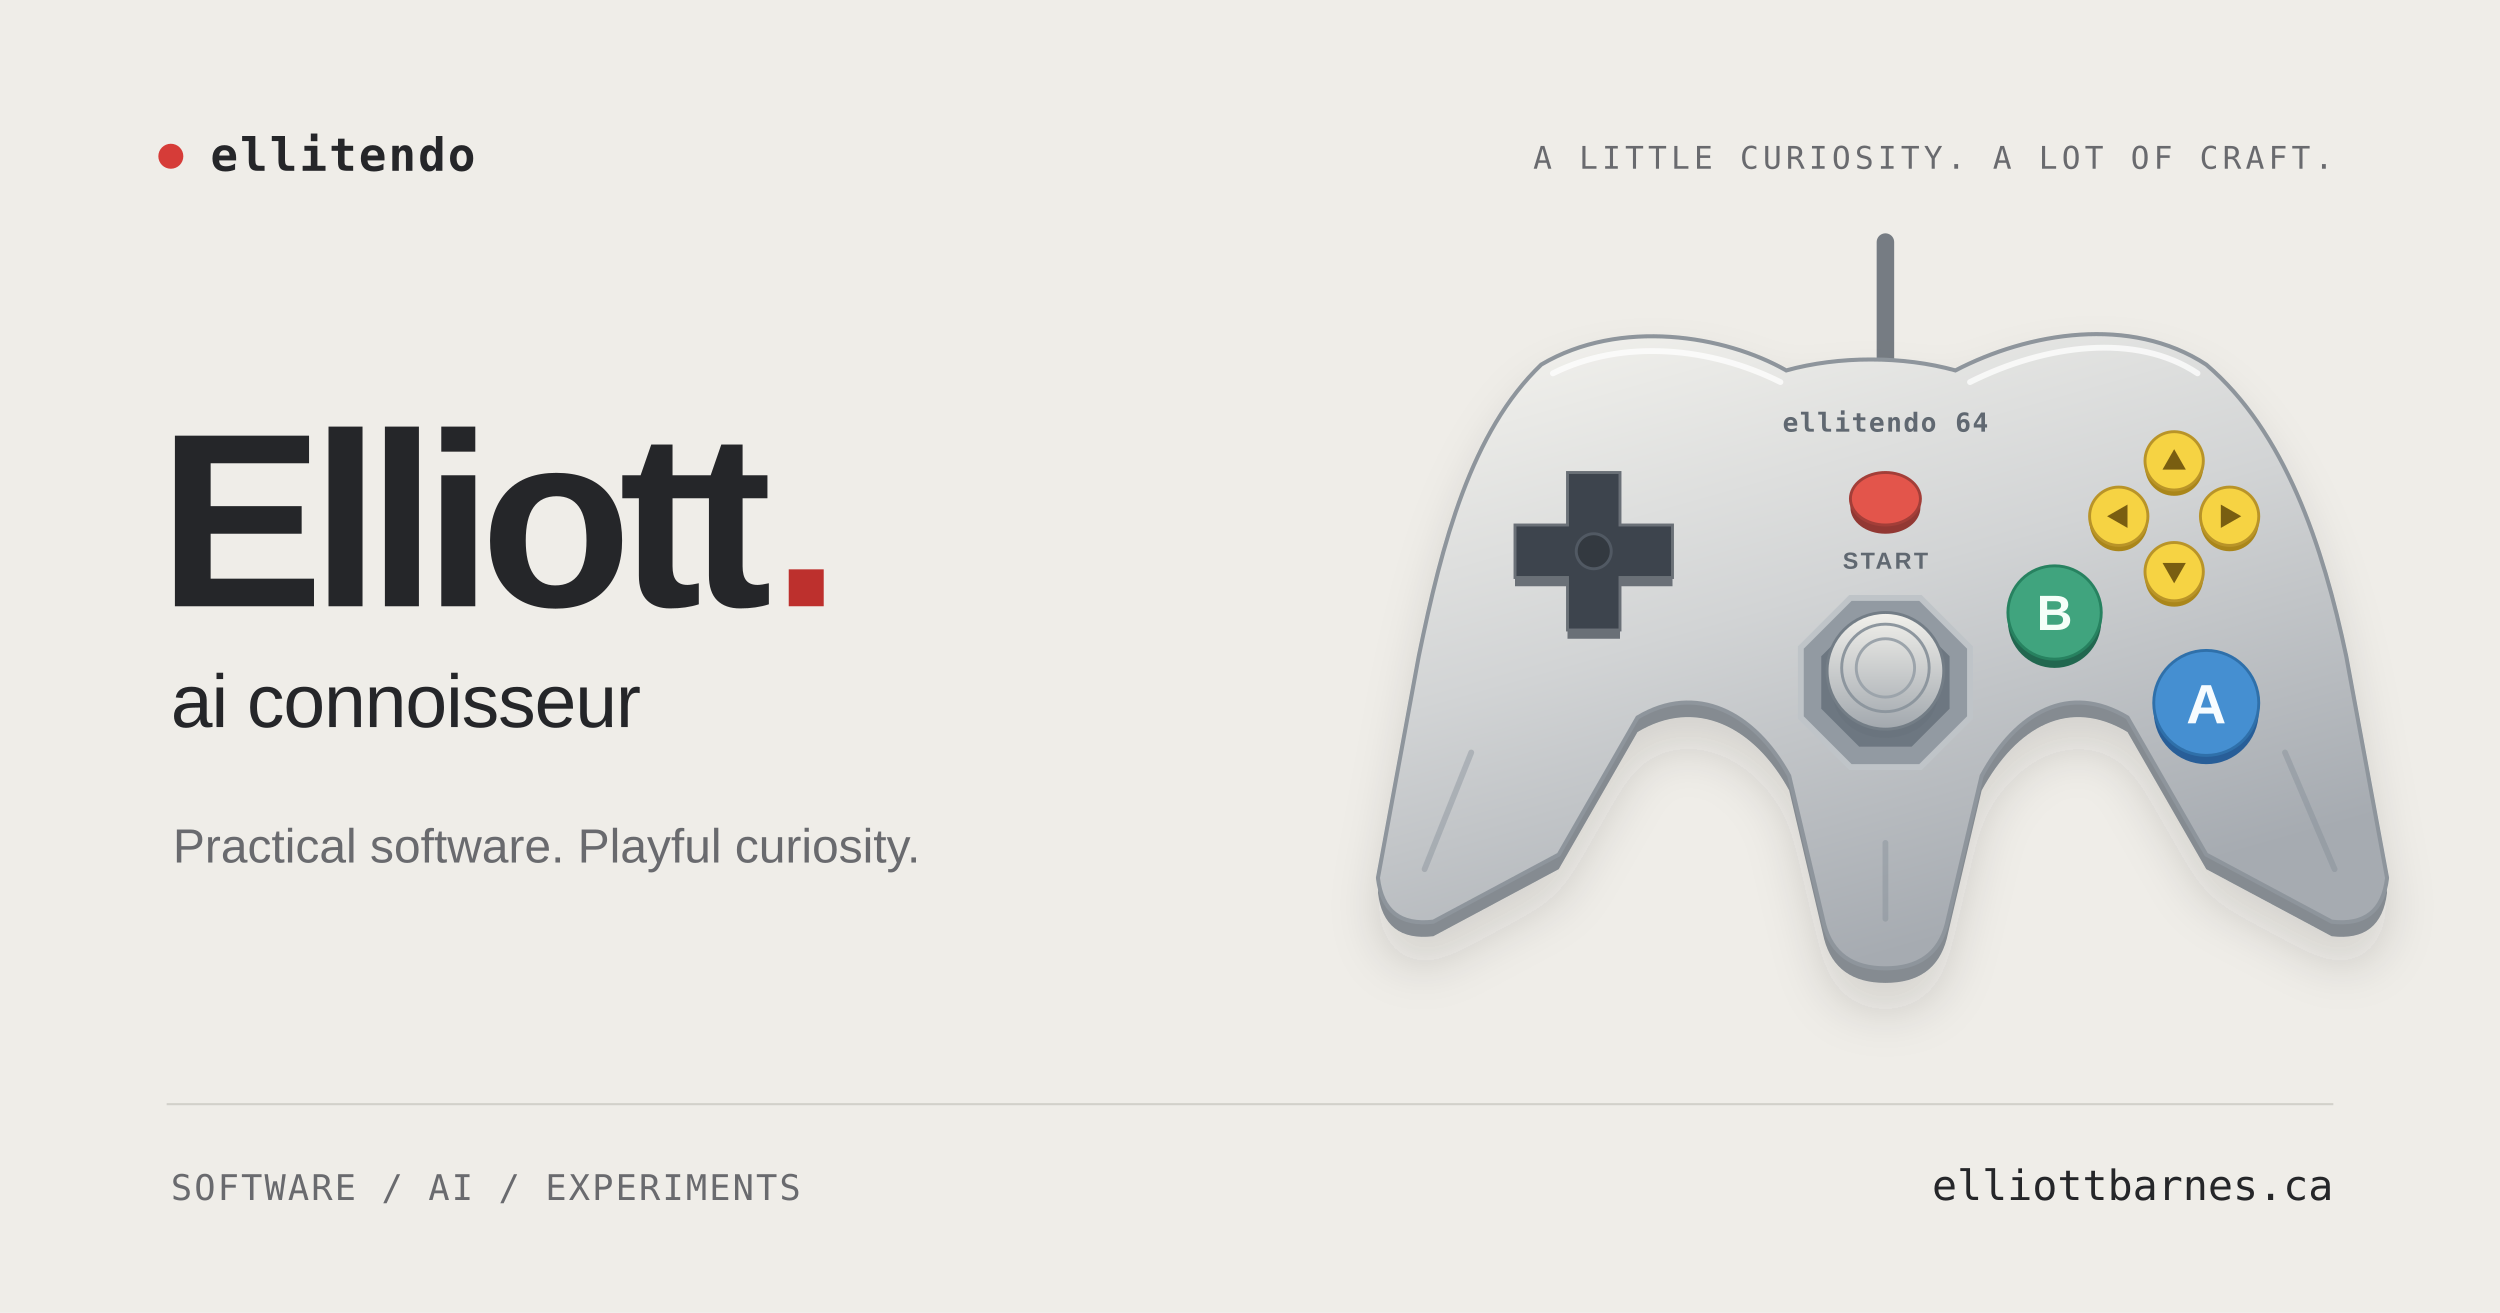
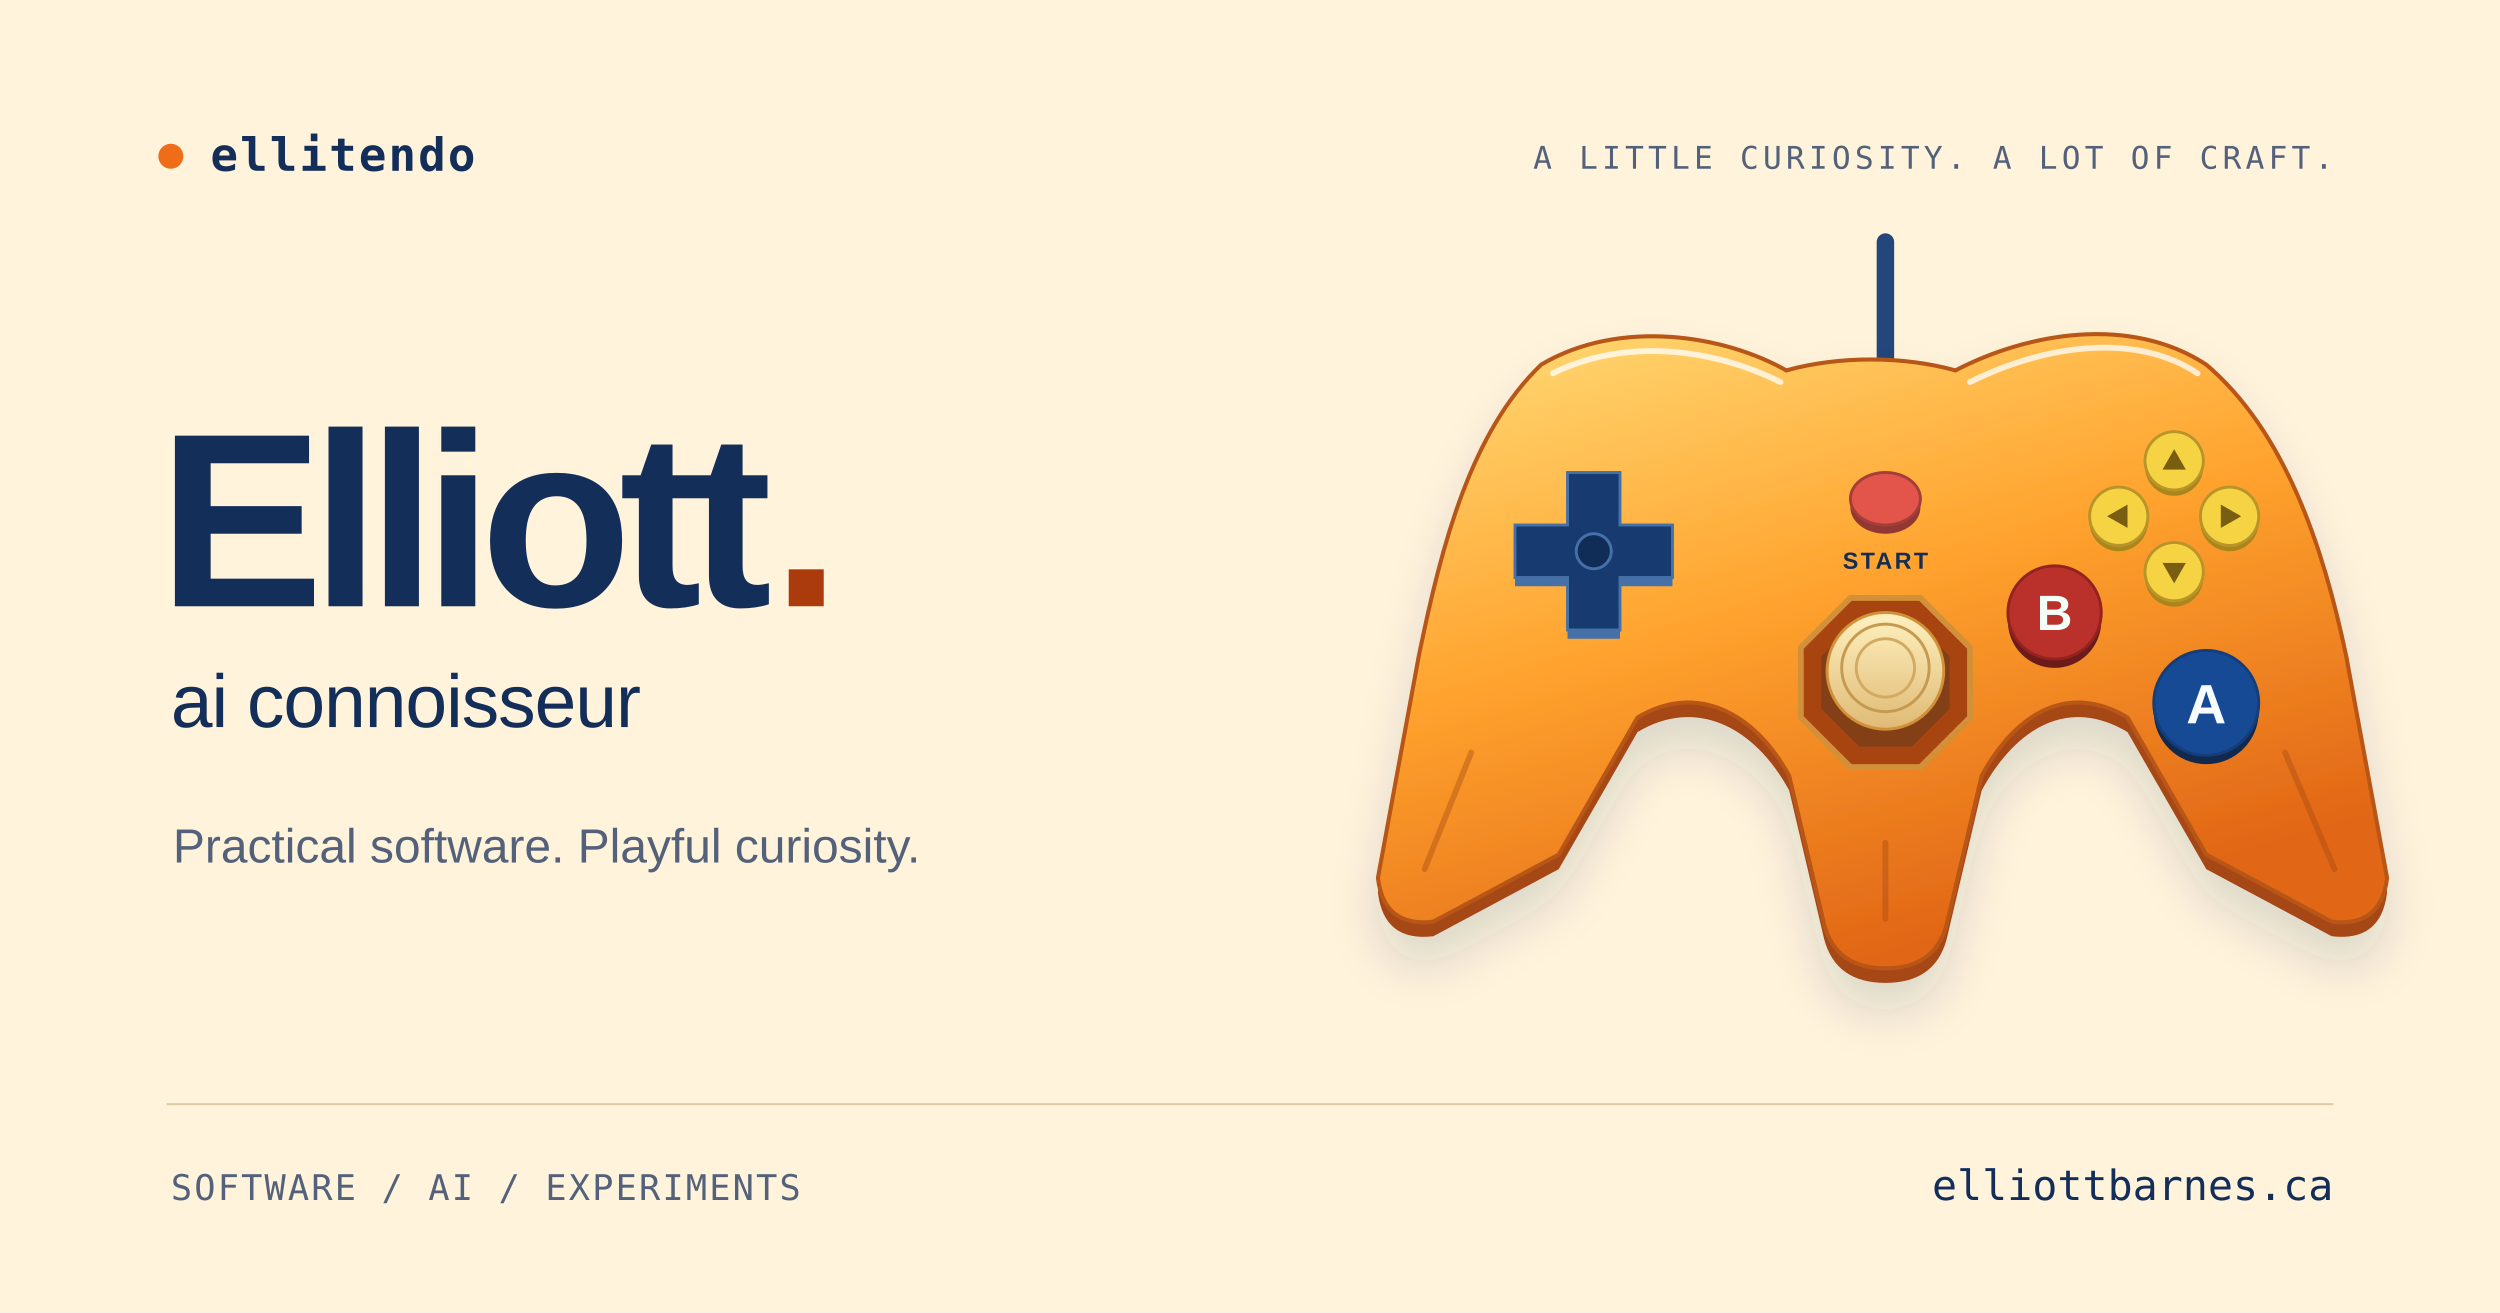
<svg xmlns="http://www.w3.org/2000/svg" width="1200" height="630" viewBox="0 0 1200 630" role="img" aria-labelledby="title desc">
  <defs>
    <linearGradient id="shell-color" x1="0" y1="0" x2=".45" y2="1">
-       <stop stop-color="#f5f4ef" />
-       <stop offset=".5" stop-color="#d2d4d5" />
-       <stop offset="1" stop-color="#a6abb1" />
+       <stop stop-color="#ffdc78" />
+       <stop offset=".5" stop-color="#ffa32e" />
+       <stop offset="1" stop-color="#e16616" />
    </linearGradient>
    <linearGradient id="stick-color" x1="0" y1="0" x2="0" y2="1">
-       <stop stop-color="#f2f1ec" />
-       <stop offset="1" stop-color="#a2a8ae" />
+       <stop stop-color="#fff1bf" />
+       <stop offset="1" stop-color="#dfba75" />
    </linearGradient>
    <filter id="shadow" x="-20%" y="-20%" width="140%" height="160%">
-       <feDropShadow dx="0" dy="10" stdDeviation="8" flood-color="#252629" flood-opacity=".14" />
+       <feDropShadow dx="0" dy="10" stdDeviation="8" flood-color="#132e59" flood-opacity=".14" />
    </filter>
    <path id="controller-shell" d="M77 45C104 29 140 35 161 47C179 42 201 42 219 47C244 34 279 28 305 45C332 68 345 107 353 145L367 221Q365 238 348 236L305 213L278 166C258 154 240 164 228 186L216 237Q212 252 195 252Q178 252 174 237L162 186C150 164 130 154 110 166L83 213L40 236Q23 238 21 221L35 145C43 106 53 68 77 45Z" />
  </defs>
-   <rect width="1200" height="630" fill="#efede8" />
-   <circle cx="82" cy="75" r="6" fill="#d63c38" />
-   <text x="101" y="82" fill="#252629" font-family="monospace" font-size="22" font-weight="700" letter-spacing="1">ellitendo</text>
-   <text x="1120" y="81" text-anchor="end" fill="#696a6e" font-family="monospace" font-size="15" letter-spacing="2">A LITTLE CURIOSITY. A LOT OF CRAFT.</text>
-   <text x="76" y="291" fill="#252629" font-family="Arial, Helvetica, sans-serif" font-size="119" font-weight="700" letter-spacing="-6">Elliott<tspan fill="#bd302d">.</tspan>
+   <rect width="1200" height="630" fill="#fff3dc" />
+   <circle cx="82" cy="75" r="6" fill="#ef6c18" />
+   <text x="101" y="82" fill="#132e59" font-family="monospace" font-size="22" font-weight="700" letter-spacing="1">ellitendo</text>
+   <text x="1120" y="81" text-anchor="end" fill="#53627a" font-family="monospace" font-size="15" letter-spacing="2">A LITTLE CURIOSITY. A LOT OF CRAFT.</text>
+   <text x="76" y="291" fill="#132e59" font-family="Arial, Helvetica, sans-serif" font-size="119" font-weight="700" letter-spacing="-6">Elliott<tspan fill="#ab3b0c">.</tspan>
  </text>
-   <text x="82" y="349" fill="#252629" font-family="Arial, Helvetica, sans-serif" font-size="36" letter-spacing="-.5">ai connoisseur</text>
-   <text x="83" y="414" fill="#696a6e" font-family="Arial, Helvetica, sans-serif" font-size="23">Practical software. Playful curiosity.</text>
+   <text x="82" y="349" fill="#132e59" font-family="Arial, Helvetica, sans-serif" font-size="36" letter-spacing="-.5">ai connoisseur</text>
+   <text x="83" y="414" fill="#53627a" font-family="Arial, Helvetica, sans-serif" font-size="23">Practical software. Playful curiosity.</text>
  <g transform="translate(632 112) scale(1.4)">
-     <path d="M195 3V48" fill="none" stroke="#767c83" stroke-width="6" stroke-linecap="round" />
+     <path d="M195 3V48" fill="none" stroke="#23477b" stroke-width="6" stroke-linecap="round" />
    <g filter="url(#shadow)">
-       <use href="#controller-shell" transform="translate(0 5)" fill="#858b91" />
-       <use href="#controller-shell" fill="url(#shell-color)" stroke="#8e959c" stroke-width="1.4" />
+       <use href="#controller-shell" transform="translate(0 5)" fill="#a64713" />
+       <use href="#controller-shell" fill="url(#shell-color)" stroke="#b75617" stroke-width="1.4" />
    </g>
    <path d="M81 48C105 36 135 39 159 51M224 51C250 38 281 34 302 48" fill="none" stroke="#fff" stroke-opacity=".75" stroke-width="2" stroke-linecap="round" />
-     <path d="M53 178L37 218M332 178L349 218M195 209V235" fill="none" stroke="#818b94" stroke-opacity=".4" stroke-width="2" stroke-linecap="round" />
-     <text x="195" y="68" text-anchor="middle" fill="#606871" font-family="monospace" font-size="9" font-weight="700" letter-spacing=".5">ellitendo 64</text>
-     <path d="M86 82h18v18h18v18h-18v18H86v-18H68v-18h18Z" transform="translate(0 3)" fill="#6a7077" />
-     <path d="M86 82h18v18h18v18h-18v18H86v-18H68v-18h18Z" fill="#3d444d" stroke="#6a7077" stroke-width="1" />
-     <circle cx="95" cy="109" r="6" fill="#333940" stroke="#515963" />
+     <path d="M53 178L37 218M332 178L349 218M195 209V235" fill="none" stroke="#a34a11" stroke-opacity=".4" stroke-width="2" stroke-linecap="round" />
+     <path d="M86 82h18v18h18v18h-18v18H86v-18H68v-18h18Z" transform="translate(0 3)" fill="#4671a8" />
+     <path d="M86 82h18v18h18v18h-18v18H86v-18H68v-18h18Z" fill="#173b70" stroke="#4671a8" stroke-width="1" />
+     <circle cx="95" cy="109" r="6" fill="#102d57" stroke="#4671a8" />
    <ellipse cx="195" cy="94" rx="12" ry="9" fill="#923833" />
    <ellipse cx="195" cy="91" rx="12" ry="9" fill="#e3554b" stroke="#a33e38" />
-     <text x="195" y="115" text-anchor="middle" fill="#606871" font-family="Arial, Helvetica, sans-serif" font-size="8" font-weight="700" letter-spacing=".8">START</text>
-     <path d="m183 125 24 0 17 17v24l-17 17h-24l-17-17v-24Z" fill="#929aa2" stroke="#bfc4c8" stroke-width="2" />
-     <path d="m186 132 18 0 13 13v18l-13 13h-18l-13-13v-18Z" fill="#6d7781" />
-     <ellipse cx="195" cy="158" rx="18" ry="15" fill="#6a747e" />
-     <circle cx="195" cy="150" r="20" fill="url(#stick-color)" stroke="#737d86" />
-     <circle cx="195" cy="149" r="15" fill="none" stroke="#8d969e" />
-     <circle cx="195" cy="149" r="10" fill="none" stroke="#9ca4ab" />
+     <text x="195" y="115" text-anchor="middle" fill="#142d52" font-family="Arial, Helvetica, sans-serif" font-size="8" font-weight="700" letter-spacing=".8">START</text>
+     <path d="m183 125 24 0 17 17v24l-17 17h-24l-17-17v-24Z" fill="#a84410" stroke="#d29038" stroke-width="2" />
+     <path d="m186 132 18 0 13 13v18l-13 13h-18l-13-13v-18Z" fill="#834016" />
+     <ellipse cx="195" cy="158" rx="18" ry="15" fill="#834016" />
+     <circle cx="195" cy="150" r="20" fill="url(#stick-color)" stroke="#d29038" />
+     <circle cx="195" cy="149" r="15" fill="none" stroke="#c59a50" />
+     <circle cx="195" cy="149" r="10" fill="none" stroke="#d2aa62" />
    <g transform="translate(294 97)">
      <g fill="#aa861a" transform="translate(0 2)">
        <circle cy="-19" r="10" />
        <circle cx="-19" r="10" />
        <circle cx="19" r="10" />
        <circle cy="19" r="10" />
      </g>
      <g fill="#f6d343" stroke="#b99428">
        <circle cy="-19" r="10" />
        <circle cx="-19" r="10" />
        <circle cx="19" r="10" />
        <circle cy="19" r="10" />
      </g>
      <path d="m0-23 4 7h-8Zm-23 23 7-4v8Zm46 0-7 4v-8ZM0 23l-4-7h8Z" fill="#795e11" />
    </g>
-     <circle cx="253" cy="133" r="16" fill="#21674f" />
-     <circle cx="253" cy="130" r="16" fill="#40a47e" stroke="#278260" />
+     <circle cx="253" cy="133" r="16" fill="#6b1b19" />
+     <circle cx="253" cy="130" r="16" fill="#b9312a" stroke="#94221e" />
    <text x="253" y="136" text-anchor="middle" fill="#f5fff9" font-family="Arial, Helvetica, sans-serif" font-size="17" font-weight="700">B</text>
-     <circle cx="305" cy="164" r="18" fill="#285e98" />
-     <circle cx="305" cy="161" r="18" fill="#458fd1" stroke="#2f70aa" />
+     <circle cx="305" cy="164" r="18" fill="#10294d" />
+     <circle cx="305" cy="161" r="18" fill="#174a94" stroke="#143d79" />
    <text x="305" y="168" text-anchor="middle" fill="#f7fcff" font-family="Arial, Helvetica, sans-serif" font-size="19" font-weight="700">A</text>
  </g>
-   <path d="M80 530h1040" stroke="#d2d0ca" />
-   <text x="82" y="576" fill="#696a6e" font-family="monospace" font-size="17" letter-spacing="1">SOFTWARE / AI / EXPERIMENTS</text>
-   <text x="1120" y="576" text-anchor="end" fill="#252629" font-family="monospace" font-size="20">elliottbarnes.ca</text>
+   <path d="M80 530h1040" stroke="#dfc9a5" />
+   <text x="82" y="576" fill="#53627a" font-family="monospace" font-size="17" letter-spacing="1">SOFTWARE / AI / EXPERIMENTS</text>
+   <text x="1120" y="576" text-anchor="end" fill="#132e59" font-family="monospace" font-size="20">elliottbarnes.ca</text>
</svg>
